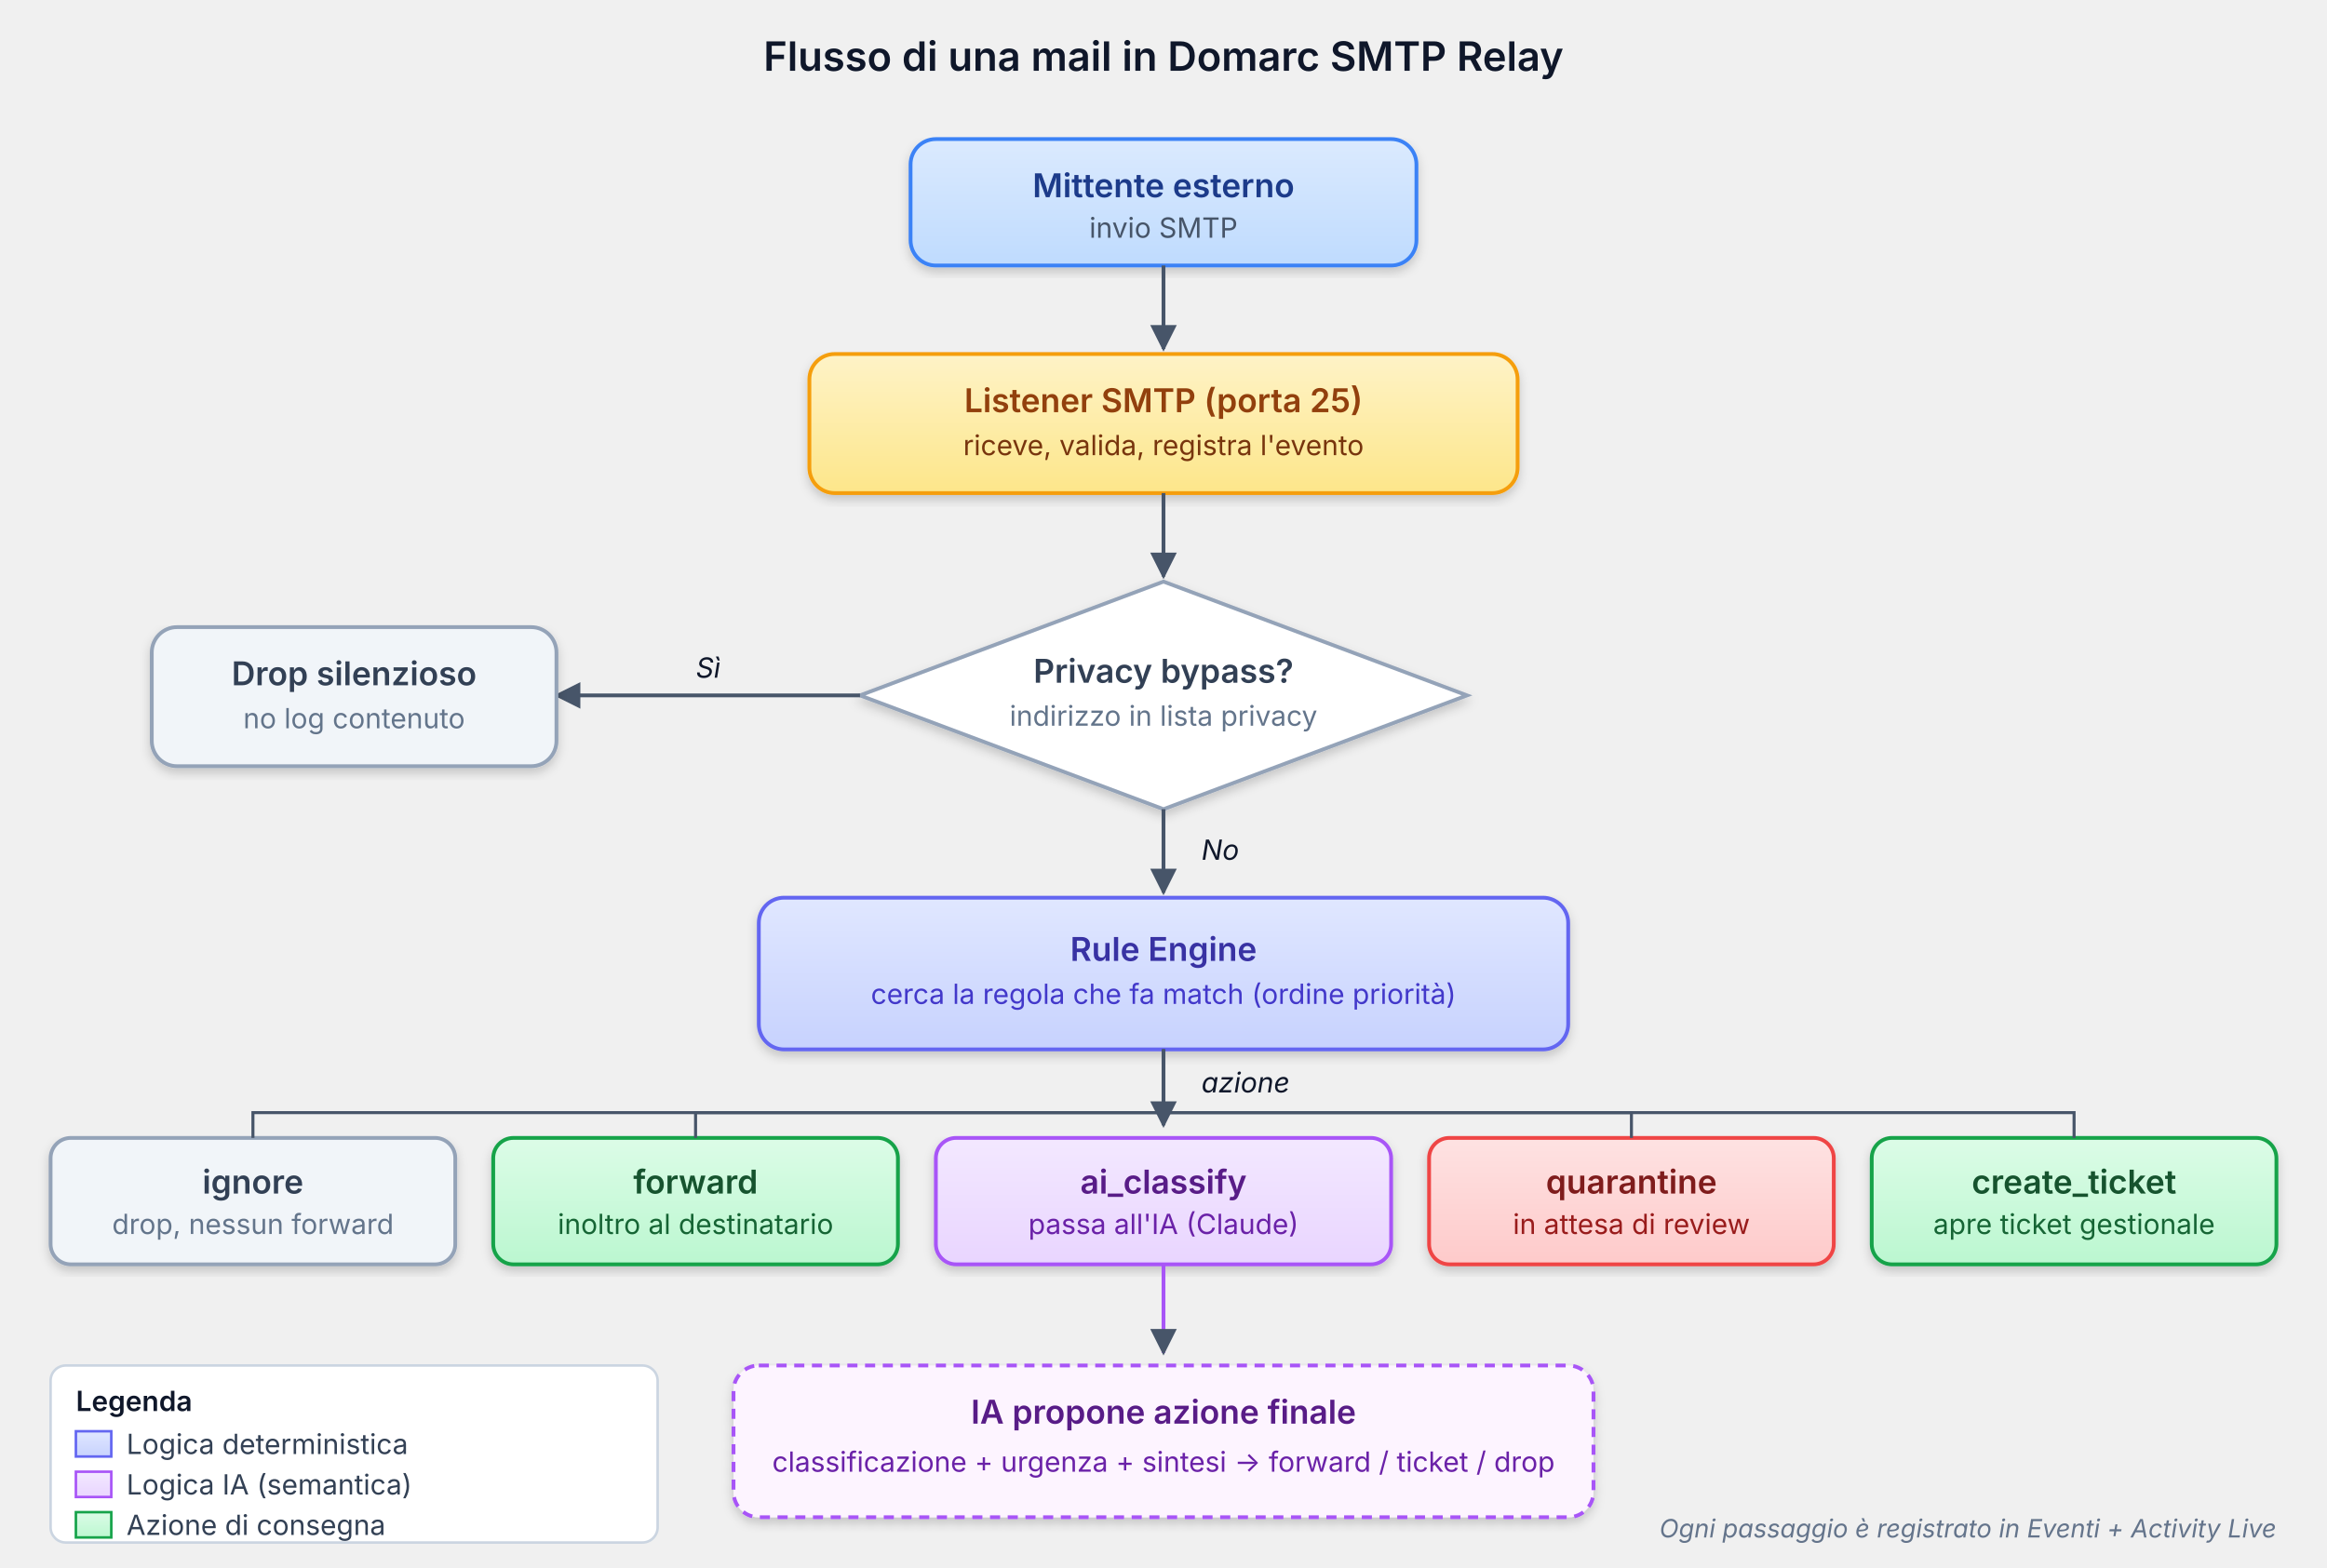
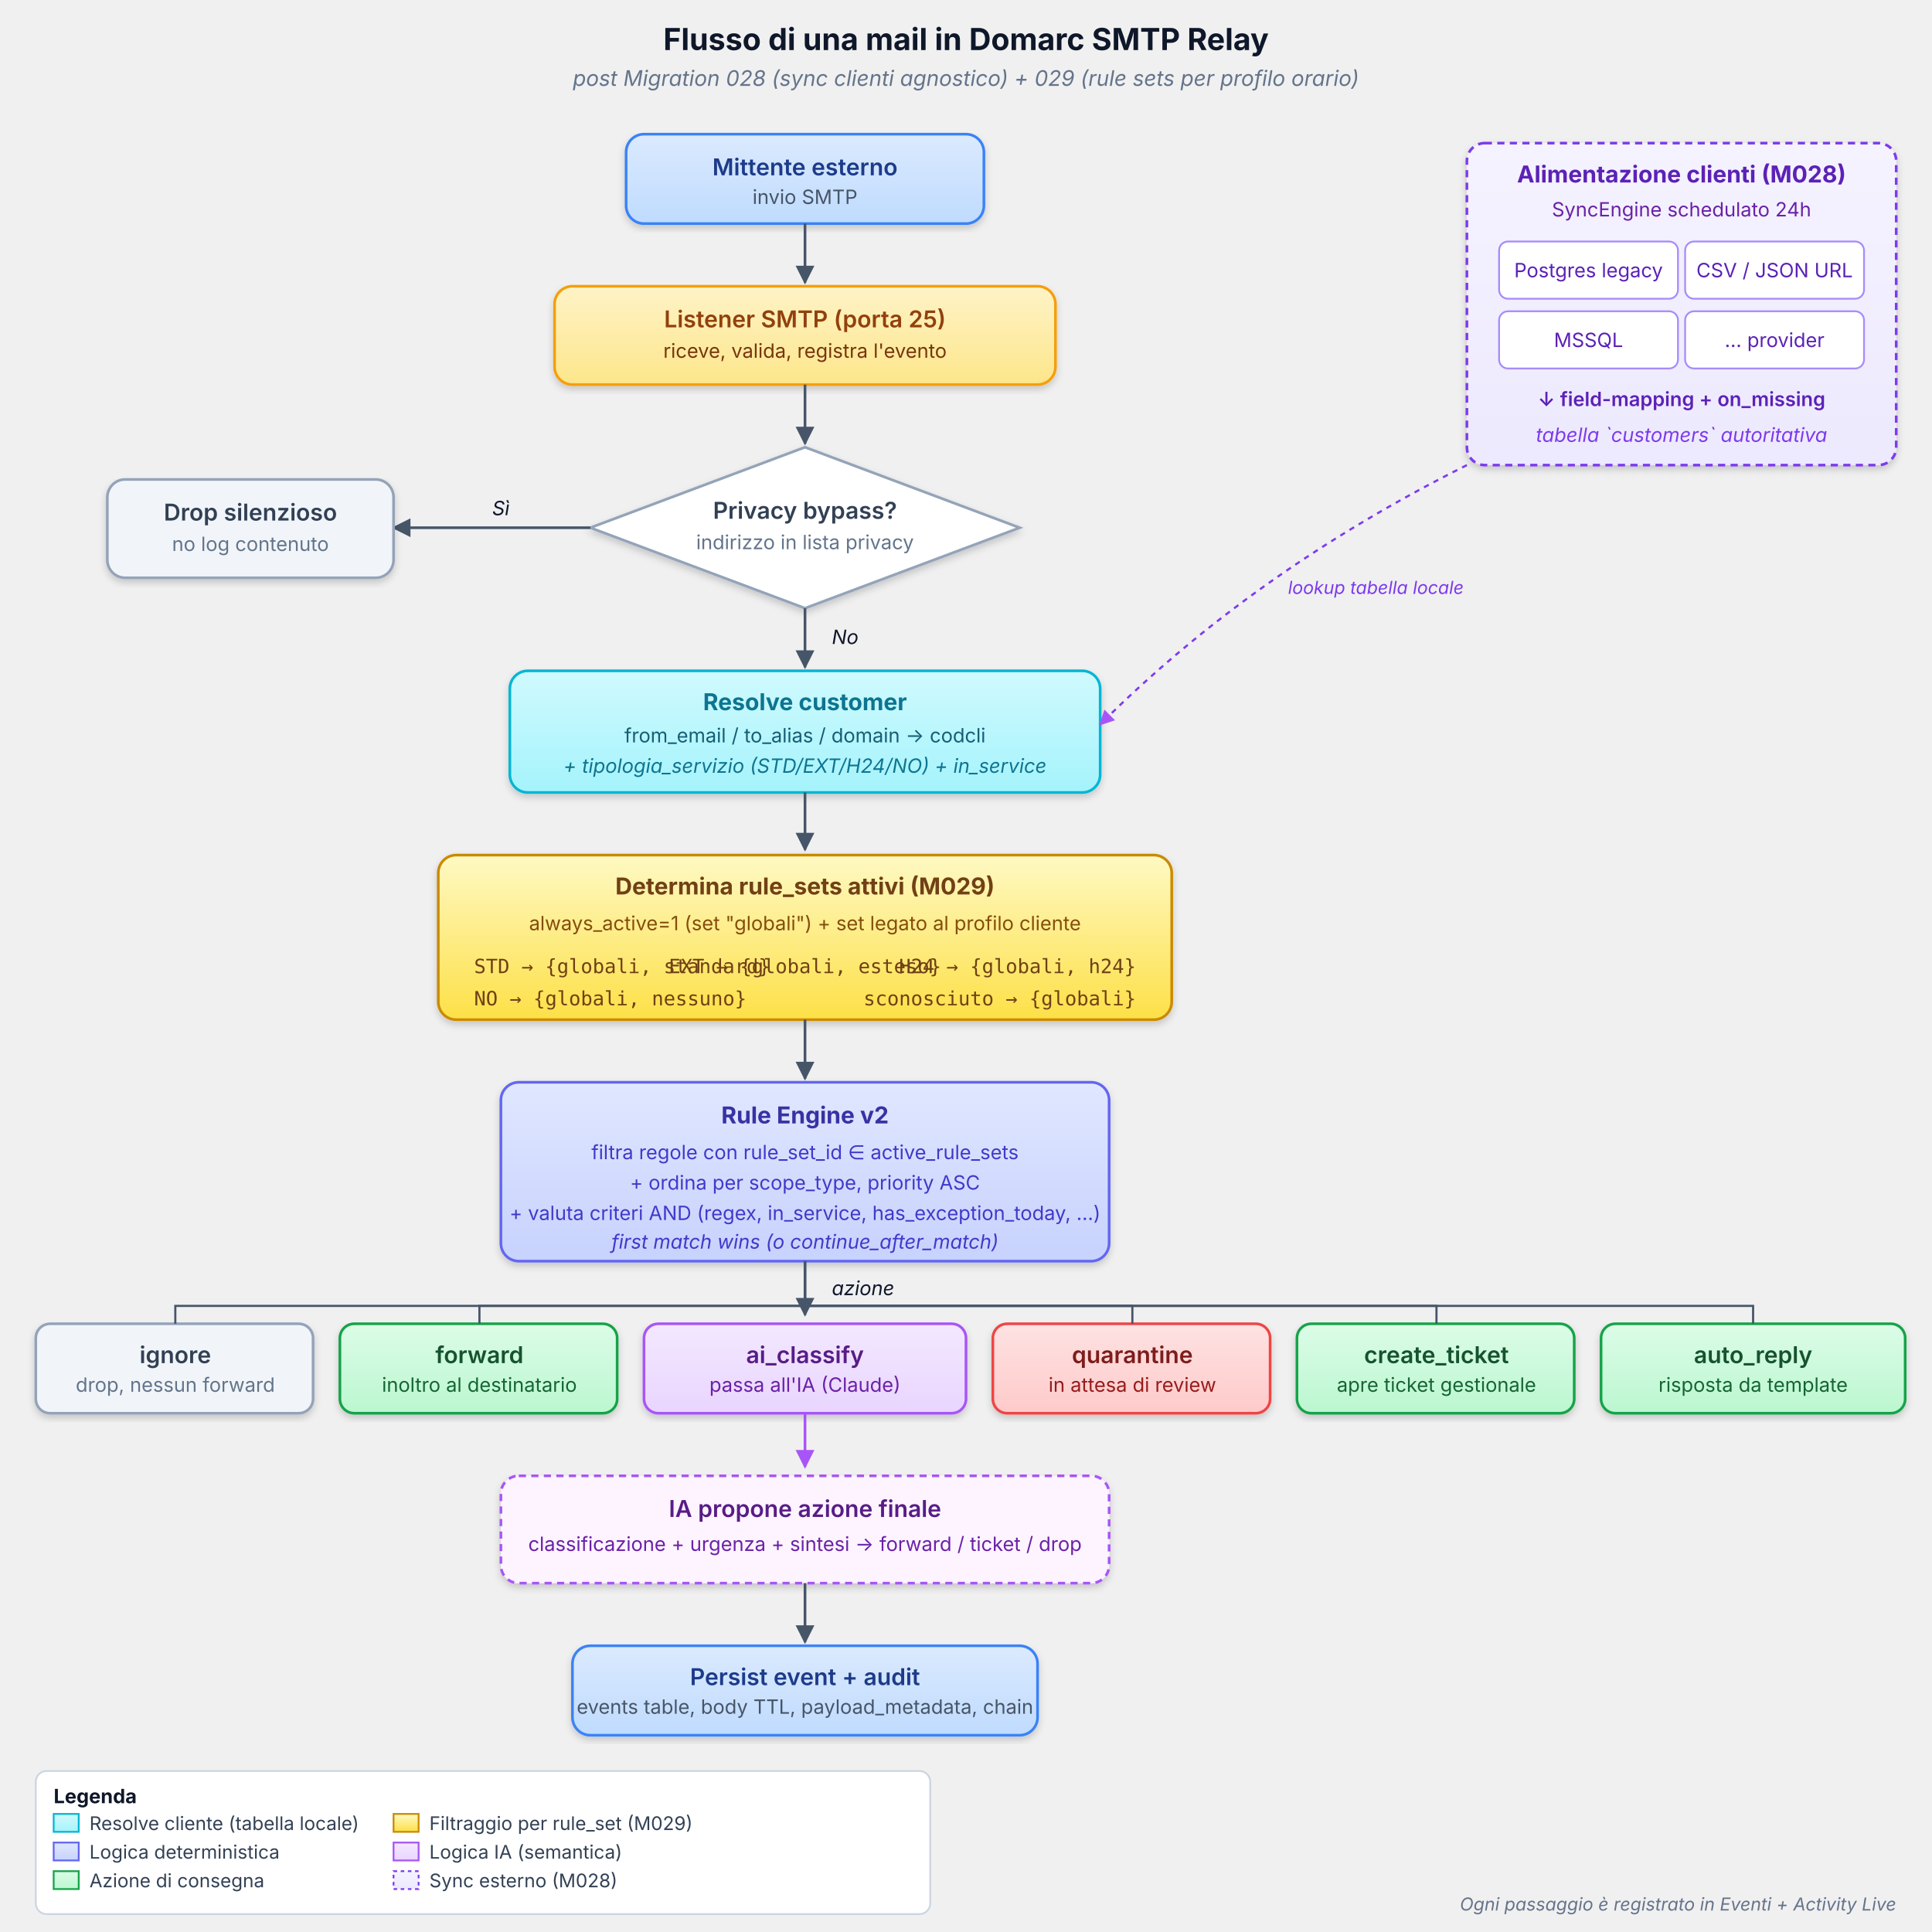
- <svg xmlns="http://www.w3.org/2000/svg" viewBox="0 0 920 620" font-family="-apple-system,BlinkMacSystemFont,Segoe UI,sans-serif" font-size="13">
+ <svg xmlns="http://www.w3.org/2000/svg" viewBox="0 0 1080 1080" font-family="-apple-system,BlinkMacSystemFont,Segoe UI,sans-serif" font-size="13">
  <defs>
    <marker id="arrow" viewBox="0 0 10 10" refX="9" refY="5" markerWidth="7" markerHeight="7" orient="auto-start-reverse">
      <path d="M 0 0 L 10 5 L 0 10 z" fill="#475569" />
+     </marker>
+     <marker id="arrow-violet" viewBox="0 0 10 10" refX="9" refY="5" markerWidth="7" markerHeight="7" orient="auto-start-reverse">
+       <path d="M 0 0 L 10 5 L 0 10 z" fill="#a855f7" />
    </marker>
    <linearGradient id="gMail" x1="0" y1="0" x2="0" y2="1">
      <stop offset="0%" stop-color="#dbeafe" />
      <stop offset="100%" stop-color="#bfdbfe" />
    </linearGradient>
    <linearGradient id="gListener" x1="0" y1="0" x2="0" y2="1">
      <stop offset="0%" stop-color="#fef3c7" />
      <stop offset="100%" stop-color="#fde68a" />
    </linearGradient>
    <linearGradient id="gRules" x1="0" y1="0" x2="0" y2="1">
      <stop offset="0%" stop-color="#e0e7ff" />
      <stop offset="100%" stop-color="#c7d2fe" />
    </linearGradient>
    <linearGradient id="gAI" x1="0" y1="0" x2="0" y2="1">
      <stop offset="0%" stop-color="#f3e8ff" />
      <stop offset="100%" stop-color="#e9d5ff" />
    </linearGradient>
    <linearGradient id="gAction" x1="0" y1="0" x2="0" y2="1">
      <stop offset="0%" stop-color="#dcfce7" />
      <stop offset="100%" stop-color="#bbf7d0" />
    </linearGradient>
    <linearGradient id="gQuar" x1="0" y1="0" x2="0" y2="1">
      <stop offset="0%" stop-color="#fee2e2" />
      <stop offset="100%" stop-color="#fecaca" />
    </linearGradient>
+     <linearGradient id="gCustomer" x1="0" y1="0" x2="0" y2="1">
+       <stop offset="0%" stop-color="#cffafe" />
+       <stop offset="100%" stop-color="#a5f3fc" />
+     </linearGradient>
+     <linearGradient id="gSets" x1="0" y1="0" x2="0" y2="1">
+       <stop offset="0%" stop-color="#fef9c3" />
+       <stop offset="100%" stop-color="#fde047" />
+     </linearGradient>
+     <linearGradient id="gSync" x1="0" y1="0" x2="0" y2="1">
+       <stop offset="0%" stop-color="#f5f3ff" />
+       <stop offset="100%" stop-color="#ede9fe" />
+     </linearGradient>
    <filter id="shadow" x="-5%" y="-5%" width="110%" height="115%">
      <feGaussianBlur in="SourceAlpha" stdDeviation="2" />
      <feOffset dx="0" dy="2" result="off" />
      <feComponentTransfer>
        <feFuncA type="linear" slope="0.18" />
      </feComponentTransfer>
      <feMerge>
        <feMergeNode />
        <feMergeNode in="SourceGraphic" />
      </feMerge>
    </filter>
  </defs>
-   <text x="460" y="28" text-anchor="middle" font-size="16" font-weight="600" fill="#0f172a">Flusso di una mail in Domarc SMTP Relay</text>
+   <text x="540" y="28" text-anchor="middle" font-size="17" font-weight="700" fill="#0f172a">Flusso di una mail in Domarc SMTP Relay</text>
+   <text x="540" y="48" text-anchor="middle" font-size="12" font-style="italic" fill="#64748b">post Migration 028 (sync clienti agnostico) + 029 (rule sets per profilo orario)</text>
  <g filter="url(#shadow)">
-     <rect x="360" y="55" width="200" height="50" rx="10" fill="url(#gMail)" stroke="#3b82f6" stroke-width="1.5" />
-     <text x="460" y="78" text-anchor="middle" font-weight="600" fill="#1e3a8a">Mittente esterno</text>
-     <text x="460" y="94" text-anchor="middle" font-size="11" fill="#475569">invio SMTP</text>
-   </g>
-   <line x1="460" y1="105" x2="460" y2="138" stroke="#475569" stroke-width="1.5" marker-end="url(#arrow)" />
-   <g filter="url(#shadow)">
-     <rect x="320" y="140" width="280" height="55" rx="10" fill="url(#gListener)" stroke="#f59e0b" stroke-width="1.5" />
-     <text x="460" y="163" text-anchor="middle" font-weight="600" fill="#92400e">Listener SMTP (porta 25)</text>
-     <text x="460" y="180" text-anchor="middle" font-size="11" fill="#78350f">riceve, valida, registra l'evento</text>
-   </g>
-   <line x1="460" y1="195" x2="460" y2="228" stroke="#475569" stroke-width="1.5" marker-end="url(#arrow)" />
-   <g filter="url(#shadow)">
-     <polygon points="460,230 580,275 460,320 340,275" fill="#fff" stroke="#94a3b8" stroke-width="1.5" />
-     <text x="460" y="270" text-anchor="middle" font-weight="600" fill="#334155">Privacy bypass?</text>
-     <text x="460" y="287" text-anchor="middle" font-size="11" fill="#64748b">indirizzo in lista privacy</text>
-   </g>
-   <line x1="340" y1="275" x2="220" y2="275" stroke="#475569" stroke-width="1.5" marker-end="url(#arrow)" />
-   <text x="280" y="268" text-anchor="middle" font-size="11" font-style="italic" fill="#0f172a">Sì</text>
-   <g filter="url(#shadow)">
-     <rect x="60" y="248" width="160" height="55" rx="10" fill="#f1f5f9" stroke="#94a3b8" stroke-width="1.5" />
-     <text x="140" y="271" text-anchor="middle" font-weight="600" fill="#334155">Drop silenzioso</text>
-     <text x="140" y="288" text-anchor="middle" font-size="11" fill="#64748b">no log contenuto</text>
-   </g>
-   <line x1="460" y1="320" x2="460" y2="353" stroke="#475569" stroke-width="1.5" marker-end="url(#arrow)" />
-   <text x="475" y="340" font-size="11" font-style="italic" fill="#0f172a">No</text>
-   <g filter="url(#shadow)">
-     <rect x="300" y="355" width="320" height="60" rx="10" fill="url(#gRules)" stroke="#6366f1" stroke-width="1.5" />
-     <text x="460" y="380" text-anchor="middle" font-weight="600" fill="#3730a3">Rule Engine</text>
-     <text x="460" y="397" text-anchor="middle" font-size="11" fill="#4338ca">cerca la regola che fa match (ordine priorità)</text>
-   </g>
-   <line x1="460" y1="415" x2="460" y2="445" stroke="#475569" stroke-width="1.5" marker-end="url(#arrow)" />
-   <text x="475" y="432" font-size="11" font-style="italic" fill="#0f172a">azione</text>
-   <g filter="url(#shadow)">
-     <rect x="20" y="450" width="160" height="50" rx="8" fill="#f1f5f9" stroke="#94a3b8" stroke-width="1.5" />
-     <text x="100" y="472" text-anchor="middle" font-weight="600" fill="#334155">ignore</text>
-     <text x="100" y="488" text-anchor="middle" font-size="11" fill="#64748b">drop, nessun forward</text>
+     <rect x="820" y="80" width="240" height="180" rx="10" fill="url(#gSync)" stroke="#7c3aed" stroke-width="1.5" stroke-dasharray="4 3" />
+     <text x="940" y="102" text-anchor="middle" font-weight="700" fill="#5b21b6" font-size="13">Alimentazione clienti (M028)</text>
+     <text x="940" y="121" text-anchor="middle" font-size="11" fill="#6b21a8">SyncEngine schedulato 24h</text>
+     <rect x="838" y="135" width="100" height="32" rx="5" fill="#fff" stroke="#a78bfa" />
+     <text x="888" y="155" text-anchor="middle" font-size="11" fill="#5b21b6">Postgres legacy</text>
+     <rect x="942" y="135" width="100" height="32" rx="5" fill="#fff" stroke="#a78bfa" />
+     <text x="992" y="155" text-anchor="middle" font-size="11" fill="#5b21b6">CSV / JSON URL</text>
+     <rect x="838" y="174" width="100" height="32" rx="5" fill="#fff" stroke="#a78bfa" />
+     <text x="888" y="194" text-anchor="middle" font-size="11" fill="#5b21b6">MSSQL</text>
+     <rect x="942" y="174" width="100" height="32" rx="5" fill="#fff" stroke="#a78bfa" />
+     <text x="992" y="194" text-anchor="middle" font-size="11" fill="#5b21b6">… provider</text>
+     <text x="940" y="227" text-anchor="middle" font-size="11" font-weight="600" fill="#5b21b6">↓ field-mapping + on_missing</text>
+     <text x="940" y="247" text-anchor="middle" font-size="11" fill="#7c3aed" font-style="italic">tabella `customers` autoritativa</text>
  </g>
  <g filter="url(#shadow)">
-     <rect x="195" y="450" width="160" height="50" rx="8" fill="url(#gAction)" stroke="#16a34a" stroke-width="1.5" />
-     <text x="275" y="472" text-anchor="middle" font-weight="600" fill="#14532d">forward</text>
-     <text x="275" y="488" text-anchor="middle" font-size="11" fill="#166534">inoltro al destinatario</text>
+     <rect x="350" y="75" width="200" height="50" rx="10" fill="url(#gMail)" stroke="#3b82f6" stroke-width="1.5" />
+     <text x="450" y="98" text-anchor="middle" font-weight="600" fill="#1e3a8a">Mittente esterno</text>
+     <text x="450" y="114" text-anchor="middle" font-size="11" fill="#475569">invio SMTP</text>
+   </g>
+   <line x1="450" y1="125" x2="450" y2="158" stroke="#475569" stroke-width="1.5" marker-end="url(#arrow)" />
+   <g filter="url(#shadow)">
+     <rect x="310" y="160" width="280" height="55" rx="10" fill="url(#gListener)" stroke="#f59e0b" stroke-width="1.5" />
+     <text x="450" y="183" text-anchor="middle" font-weight="600" fill="#92400e">Listener SMTP (porta 25)</text>
+     <text x="450" y="200" text-anchor="middle" font-size="11" fill="#78350f">riceve, valida, registra l'evento</text>
+   </g>
+   <line x1="450" y1="215" x2="450" y2="248" stroke="#475569" stroke-width="1.5" marker-end="url(#arrow)" />
+   <g filter="url(#shadow)">
+     <polygon points="450,250 570,295 450,340 330,295" fill="#fff" stroke="#94a3b8" stroke-width="1.5" />
+     <text x="450" y="290" text-anchor="middle" font-weight="600" fill="#334155">Privacy bypass?</text>
+     <text x="450" y="307" text-anchor="middle" font-size="11" fill="#64748b">indirizzo in lista privacy</text>
+   </g>
+   <line x1="330" y1="295" x2="220" y2="295" stroke="#475569" stroke-width="1.5" marker-end="url(#arrow)" />
+   <text x="280" y="288" text-anchor="middle" font-size="11" font-style="italic" fill="#0f172a">Sì</text>
+   <g filter="url(#shadow)">
+     <rect x="60" y="268" width="160" height="55" rx="10" fill="#f1f5f9" stroke="#94a3b8" stroke-width="1.5" />
+     <text x="140" y="291" text-anchor="middle" font-weight="600" fill="#334155">Drop silenzioso</text>
+     <text x="140" y="308" text-anchor="middle" font-size="11" fill="#64748b">no log contenuto</text>
+   </g>
+   <line x1="450" y1="340" x2="450" y2="373" stroke="#475569" stroke-width="1.5" marker-end="url(#arrow)" />
+   <text x="465" y="360" font-size="11" font-style="italic" fill="#0f172a">No</text>
+   <g filter="url(#shadow)">
+     <rect x="285" y="375" width="330" height="68" rx="10" fill="url(#gCustomer)" stroke="#06b6d4" stroke-width="1.5" />
+     <text x="450" y="397" text-anchor="middle" font-weight="700" fill="#0e7490">Resolve customer</text>
+     <text x="450" y="415" text-anchor="middle" font-size="11" fill="#155e75">from_email / to_alias / domain → codcli</text>
+     <text x="450" y="432" text-anchor="middle" font-size="11" font-style="italic" fill="#0e7490">+ tipologia_servizio (STD/EXT/H24/NO) + in_service</text>
+   </g>
+   <path d="M 820 260 Q 700 320 615 405" fill="none" stroke="#7c3aed" stroke-width="1.2" stroke-dasharray="3 3" marker-end="url(#arrow-violet)" />
+   <text x="720" y="332" font-size="10" font-style="italic" fill="#7c3aed">lookup tabella locale</text>
+   <line x1="450" y1="443" x2="450" y2="475" stroke="#475569" stroke-width="1.5" marker-end="url(#arrow)" />
+   <g filter="url(#shadow)">
+     <rect x="245" y="478" width="410" height="92" rx="10" fill="url(#gSets)" stroke="#ca8a04" stroke-width="1.5" />
+     <text x="450" y="500" text-anchor="middle" font-weight="700" fill="#713f12">Determina rule_sets attivi (M029)</text>
+     <text x="450" y="520" text-anchor="middle" font-size="11" fill="#854d0e">always_active=1 (set "globali") + set legato al profilo cliente</text>
+     <text x="265" y="544" font-size="11" font-family="ui-monospace,Menlo,monospace" fill="#713f12">STD → {globali, standard}</text>
+     <text x="450" y="544" text-anchor="middle" font-size="11" font-family="ui-monospace,Menlo,monospace" fill="#713f12">EXT → {globali, esteso}</text>
+     <text x="635" y="544" text-anchor="end" font-size="11" font-family="ui-monospace,Menlo,monospace" fill="#713f12">H24 → {globali, h24}</text>
+     <text x="265" y="562" font-size="11" font-family="ui-monospace,Menlo,monospace" fill="#713f12">NO → {globali, nessuno}</text>
+     <text x="635" y="562" text-anchor="end" font-size="11" font-family="ui-monospace,Menlo,monospace" fill="#713f12">sconosciuto → {globali}</text>
+   </g>
+   <line x1="450" y1="570" x2="450" y2="603" stroke="#475569" stroke-width="1.5" marker-end="url(#arrow)" />
+   <g filter="url(#shadow)">
+     <rect x="280" y="605" width="340" height="100" rx="10" fill="url(#gRules)" stroke="#6366f1" stroke-width="1.5" />
+     <text x="450" y="628" text-anchor="middle" font-weight="700" fill="#3730a3">Rule Engine v2</text>
+     <text x="450" y="648" text-anchor="middle" font-size="11" fill="#4338ca">filtra regole con rule_set_id ∈ active_rule_sets</text>
+     <text x="450" y="665" text-anchor="middle" font-size="11" fill="#4338ca">+ ordina per scope_type, priority ASC</text>
+     <text x="450" y="682" text-anchor="middle" font-size="11" fill="#4338ca">+ valuta criteri AND (regex, in_service, has_exception_today, ...)</text>
+     <text x="450" y="698" text-anchor="middle" font-size="11" font-style="italic" fill="#4338ca">first match wins (o continue_after_match)</text>
+   </g>
+   <line x1="450" y1="705" x2="450" y2="735" stroke="#475569" stroke-width="1.5" marker-end="url(#arrow)" />
+   <text x="465" y="724" font-size="11" font-style="italic" fill="#0f172a">azione</text>
+   <g filter="url(#shadow)">
+     <rect x="20" y="740" width="155" height="50" rx="8" fill="#f1f5f9" stroke="#94a3b8" stroke-width="1.5" />
+     <text x="98" y="762" text-anchor="middle" font-weight="600" fill="#334155">ignore</text>
+     <text x="98" y="778" text-anchor="middle" font-size="11" fill="#64748b">drop, nessun forward</text>
  </g>
  <g filter="url(#shadow)">
-     <rect x="370" y="450" width="180" height="50" rx="8" fill="url(#gAI)" stroke="#a855f7" stroke-width="1.5" />
-     <text x="460" y="472" text-anchor="middle" font-weight="600" fill="#581c87">ai_classify</text>
-     <text x="460" y="488" text-anchor="middle" font-size="11" fill="#6b21a8">passa all'IA (Claude)</text>
+     <rect x="190" y="740" width="155" height="50" rx="8" fill="url(#gAction)" stroke="#16a34a" stroke-width="1.5" />
+     <text x="268" y="762" text-anchor="middle" font-weight="600" fill="#14532d">forward</text>
+     <text x="268" y="778" text-anchor="middle" font-size="11" fill="#166534">inoltro al destinatario</text>
  </g>
  <g filter="url(#shadow)">
-     <rect x="565" y="450" width="160" height="50" rx="8" fill="url(#gQuar)" stroke="#ef4444" stroke-width="1.5" />
-     <text x="645" y="472" text-anchor="middle" font-weight="600" fill="#7f1d1d">quarantine</text>
-     <text x="645" y="488" text-anchor="middle" font-size="11" fill="#991b1b">in attesa di review</text>
+     <rect x="360" y="740" width="180" height="50" rx="8" fill="url(#gAI)" stroke="#a855f7" stroke-width="1.5" />
+     <text x="450" y="762" text-anchor="middle" font-weight="600" fill="#581c87">ai_classify</text>
+     <text x="450" y="778" text-anchor="middle" font-size="11" fill="#6b21a8">passa all'IA (Claude)</text>
  </g>
  <g filter="url(#shadow)">
-     <rect x="740" y="450" width="160" height="50" rx="8" fill="url(#gAction)" stroke="#16a34a" stroke-width="1.5" />
-     <text x="820" y="472" text-anchor="middle" font-weight="600" fill="#14532d">create_ticket</text>
-     <text x="820" y="488" text-anchor="middle" font-size="11" fill="#166534">apre ticket gestionale</text>
+     <rect x="555" y="740" width="155" height="50" rx="8" fill="url(#gQuar)" stroke="#ef4444" stroke-width="1.5" />
+     <text x="633" y="762" text-anchor="middle" font-weight="600" fill="#7f1d1d">quarantine</text>
+     <text x="633" y="778" text-anchor="middle" font-size="11" fill="#991b1b">in attesa di review</text>
  </g>
-   <path d="M 460 415 L 460 440 L 100 440 L 100 450" fill="none" stroke="#475569" stroke-width="1.2" />
-   <path d="M 460 415 L 460 440 L 275 440 L 275 450" fill="none" stroke="#475569" stroke-width="1.2" />
-   <path d="M 460 415 L 460 440 L 645 440 L 645 450" fill="none" stroke="#475569" stroke-width="1.2" />
-   <path d="M 460 415 L 460 440 L 820 440 L 820 450" fill="none" stroke="#475569" stroke-width="1.2" />
-   <line x1="460" y1="500" x2="460" y2="535" stroke="#a855f7" stroke-width="1.5" marker-end="url(#arrow)" />
  <g filter="url(#shadow)">
-     <rect x="290" y="540" width="340" height="60" rx="10" fill="#fdf4ff" stroke="#a855f7" stroke-width="1.5" stroke-dasharray="4 3" />
-     <text x="460" y="563" text-anchor="middle" font-weight="600" fill="#581c87">IA propone azione finale</text>
-     <text x="460" y="582" text-anchor="middle" font-size="11" fill="#6b21a8">classificazione + urgenza + sintesi → forward / ticket / drop</text>
+     <rect x="725" y="740" width="155" height="50" rx="8" fill="url(#gAction)" stroke="#16a34a" stroke-width="1.5" />
+     <text x="803" y="762" text-anchor="middle" font-weight="600" fill="#14532d">create_ticket</text>
+     <text x="803" y="778" text-anchor="middle" font-size="11" fill="#166534">apre ticket gestionale</text>
  </g>
-   <g transform="translate(20, 540)">
-     <rect x="0" y="0" width="240" height="70" rx="6" fill="#fff" stroke="#cbd5e1" />
-     <text x="10" y="18" font-size="11" font-weight="600" fill="#0f172a">Legenda</text>
-     <rect x="10" y="26" width="14" height="10" fill="url(#gRules)" stroke="#6366f1" />
-     <text x="30" y="35" font-size="11" fill="#334155">Logica deterministica</text>
-     <rect x="10" y="42" width="14" height="10" fill="url(#gAI)" stroke="#a855f7" />
-     <text x="30" y="51" font-size="11" fill="#334155">Logica IA (semantica)</text>
-     <rect x="10" y="58" width="14" height="10" fill="url(#gAction)" stroke="#16a34a" />
-     <text x="30" y="67" font-size="11" fill="#334155">Azione di consegna</text>
+   <g filter="url(#shadow)">
+     <rect x="895" y="740" width="170" height="50" rx="8" fill="url(#gAction)" stroke="#16a34a" stroke-width="1.5" />
+     <text x="980" y="762" text-anchor="middle" font-weight="600" fill="#14532d">auto_reply</text>
+     <text x="980" y="778" text-anchor="middle" font-size="11" fill="#166534">risposta da template</text>
  </g>
-   <text x="900" y="608" text-anchor="end" font-size="10" font-style="italic" fill="#64748b">Ogni passaggio è registrato in Eventi + Activity Live</text>
+   <path d="M 450 705 L 450 730 L 98 730 L 98 740" fill="none" stroke="#475569" stroke-width="1.2" />
+   <path d="M 450 705 L 450 730 L 268 730 L 268 740" fill="none" stroke="#475569" stroke-width="1.2" />
+   <path d="M 450 705 L 450 730 L 633 730 L 633 740" fill="none" stroke="#475569" stroke-width="1.2" />
+   <path d="M 450 705 L 450 730 L 803 730 L 803 740" fill="none" stroke="#475569" stroke-width="1.2" />
+   <path d="M 450 705 L 450 730 L 980 730 L 980 740" fill="none" stroke="#475569" stroke-width="1.2" />
+   <line x1="450" y1="790" x2="450" y2="820" stroke="#a855f7" stroke-width="1.5" marker-end="url(#arrow-violet)" />
+   <g filter="url(#shadow)">
+     <rect x="280" y="825" width="340" height="60" rx="10" fill="#fdf4ff" stroke="#a855f7" stroke-width="1.5" stroke-dasharray="4 3" />
+     <text x="450" y="848" text-anchor="middle" font-weight="600" fill="#581c87">IA propone azione finale</text>
+     <text x="450" y="867" text-anchor="middle" font-size="11" fill="#6b21a8">classificazione + urgenza + sintesi → forward / ticket / drop</text>
+   </g>
+   <line x1="450" y1="885" x2="450" y2="918" stroke="#475569" stroke-width="1.5" marker-end="url(#arrow)" />
+   <g filter="url(#shadow)">
+     <rect x="320" y="920" width="260" height="50" rx="10" fill="url(#gMail)" stroke="#3b82f6" stroke-width="1.5" />
+     <text x="450" y="942" text-anchor="middle" font-weight="600" fill="#1e3a8a">Persist event + audit</text>
+     <text x="450" y="958" text-anchor="middle" font-size="11" fill="#475569">events table, body TTL, payload_metadata, chain</text>
+   </g>
+   <g transform="translate(20, 990)">
+     <rect x="0" y="0" width="500" height="80" rx="6" fill="#fff" stroke="#cbd5e1" />
+     <text x="10" y="18" font-size="11" font-weight="700" fill="#0f172a">Legenda</text>
+     <rect x="10" y="24" width="14" height="10" fill="url(#gCustomer)" stroke="#06b6d4" />
+     <text x="30" y="33" font-size="10.5" fill="#334155">Resolve cliente (tabella locale)</text>
+     <rect x="200" y="24" width="14" height="10" fill="url(#gSets)" stroke="#ca8a04" />
+     <text x="220" y="33" font-size="10.5" fill="#334155">Filtraggio per rule_set (M029)</text>
+     <rect x="10" y="40" width="14" height="10" fill="url(#gRules)" stroke="#6366f1" />
+     <text x="30" y="49" font-size="10.5" fill="#334155">Logica deterministica</text>
+     <rect x="200" y="40" width="14" height="10" fill="url(#gAI)" stroke="#a855f7" />
+     <text x="220" y="49" font-size="10.5" fill="#334155">Logica IA (semantica)</text>
+     <rect x="10" y="56" width="14" height="10" fill="url(#gAction)" stroke="#16a34a" />
+     <text x="30" y="65" font-size="10.5" fill="#334155">Azione di consegna</text>
+     <rect x="200" y="56" width="14" height="10" fill="url(#gSync)" stroke="#7c3aed" stroke-dasharray="2 2" />
+     <text x="220" y="65" font-size="10.5" fill="#334155">Sync esterno (M028)</text>
+   </g>
+   <text x="1060" y="1068" text-anchor="end" font-size="10" font-style="italic" fill="#64748b">Ogni passaggio è registrato in Eventi + Activity Live</text>
</svg>
